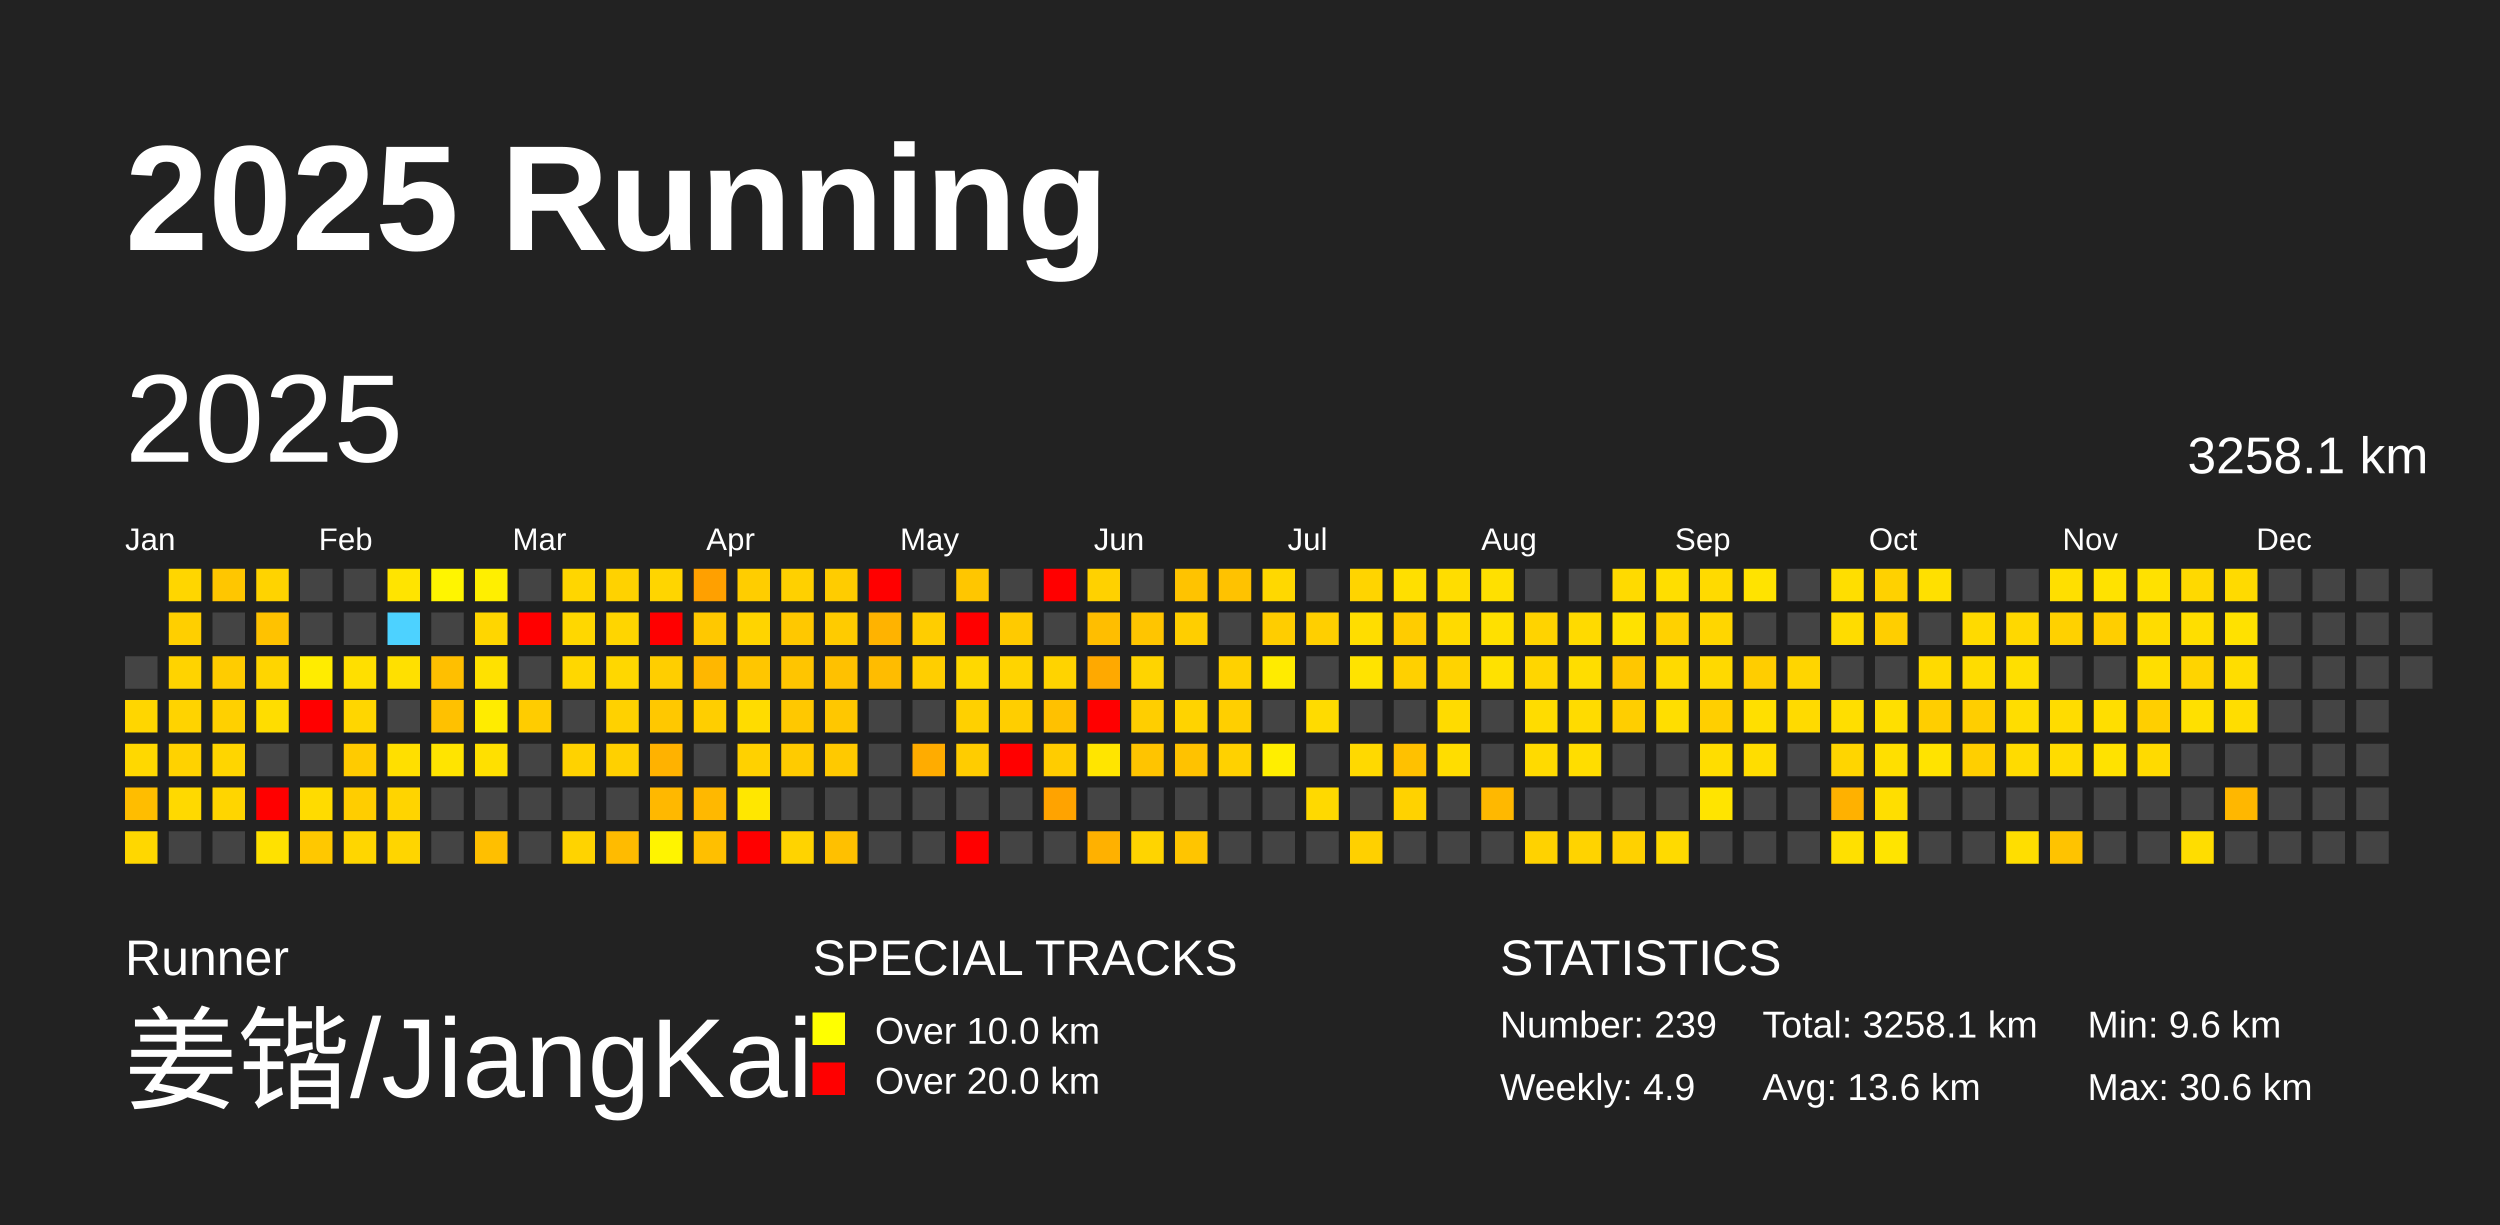
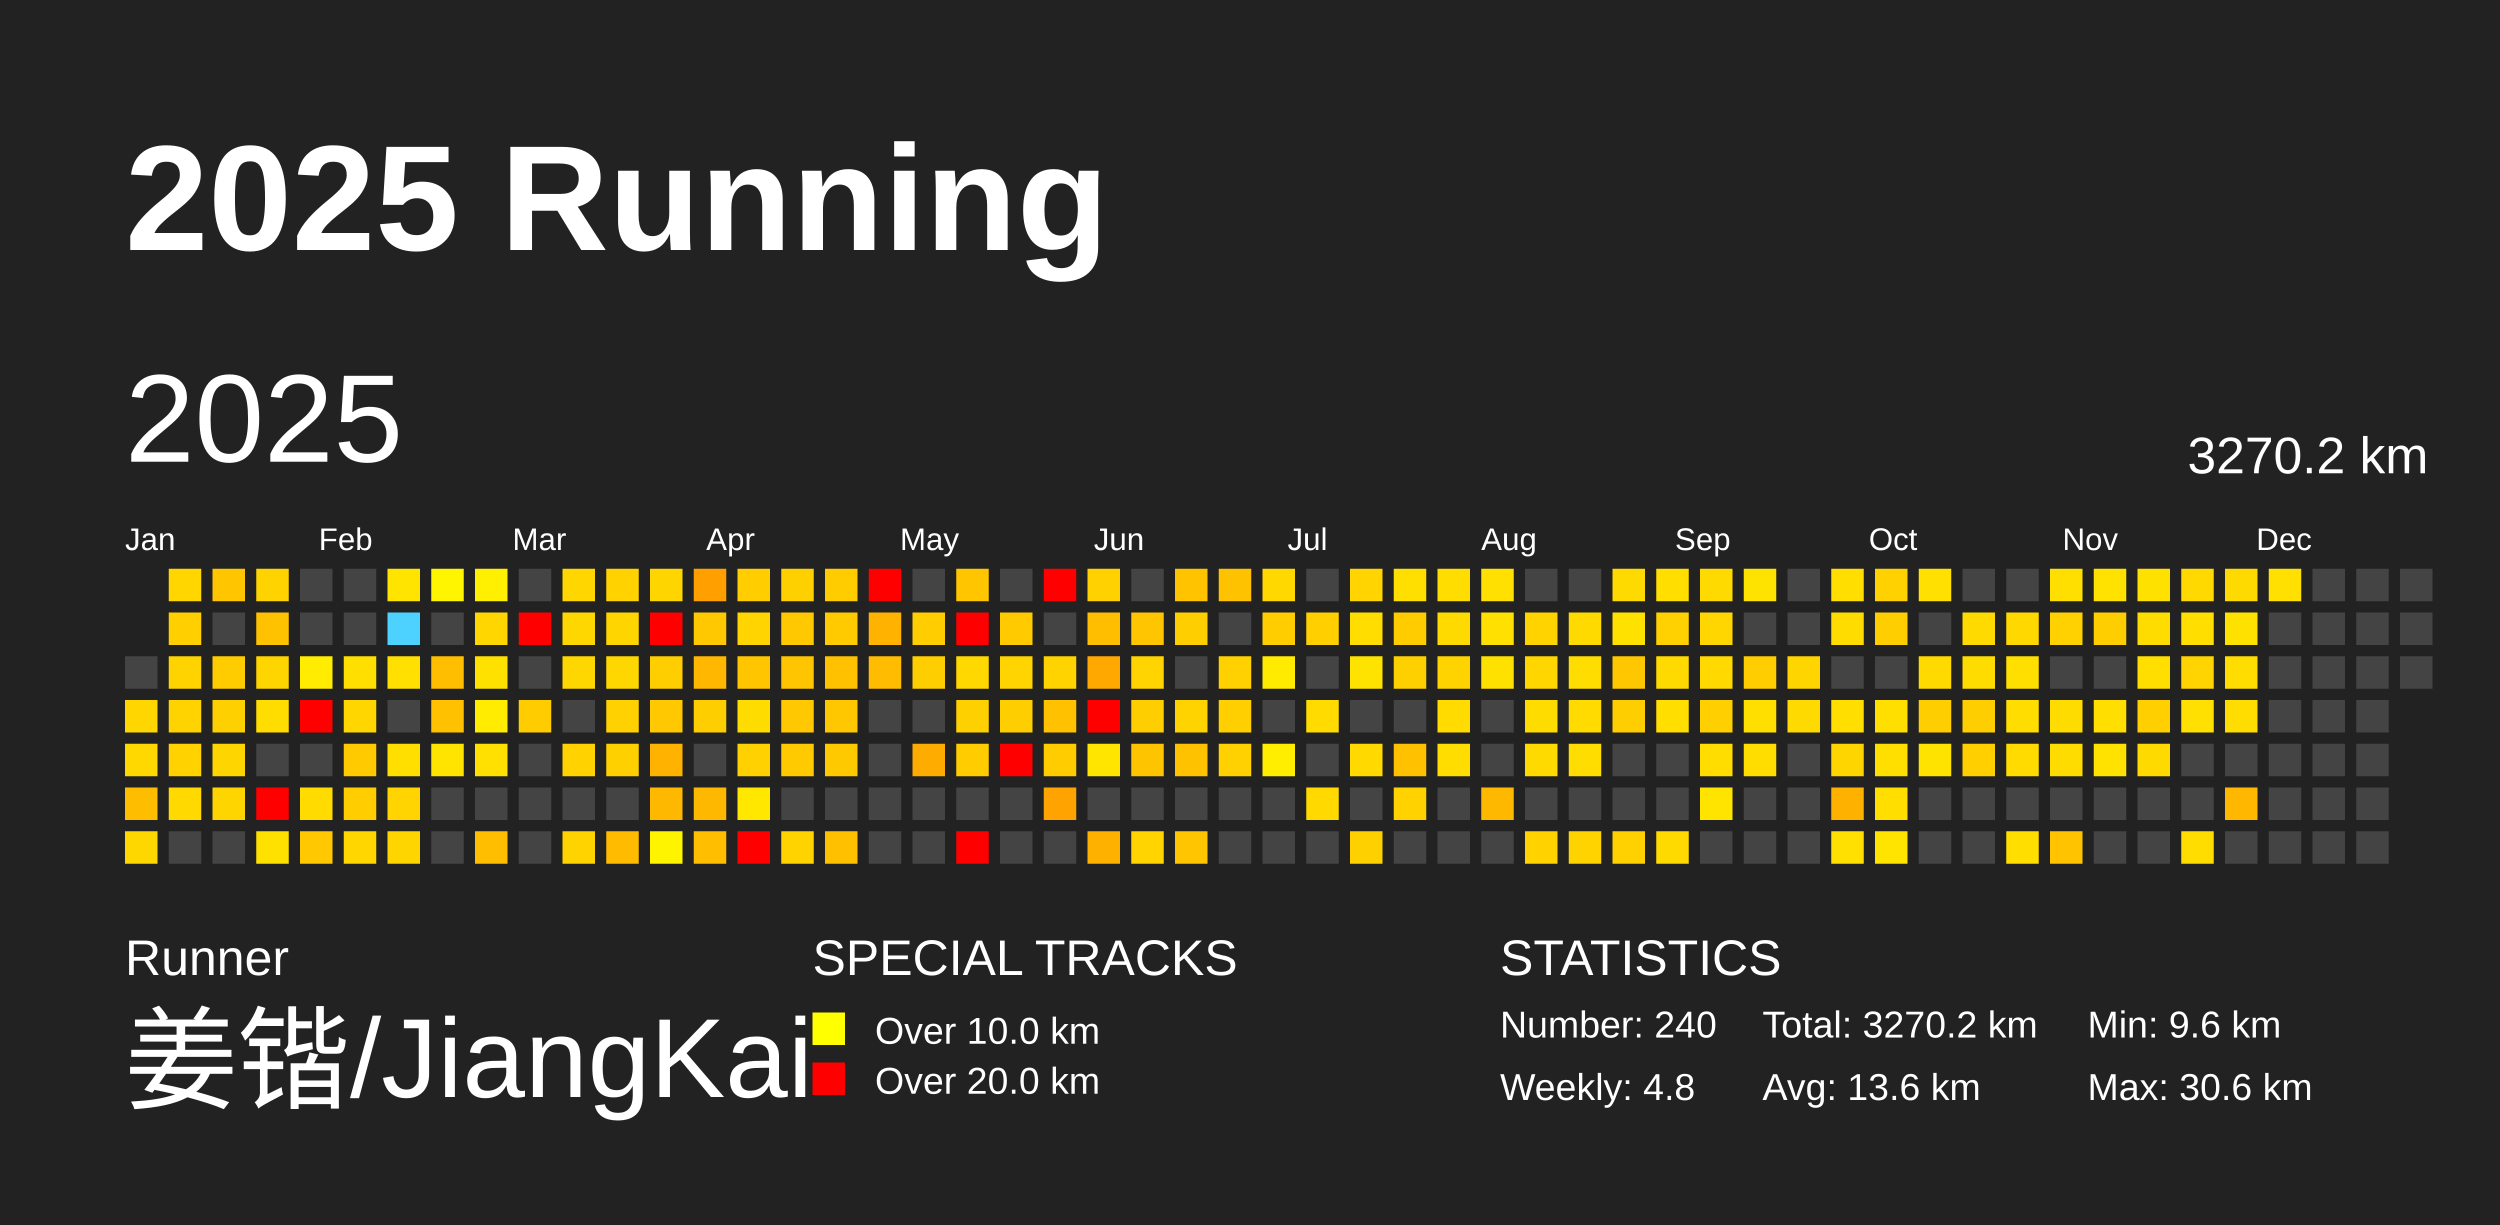
<svg xmlns="http://www.w3.org/2000/svg" baseProfile="full" height="98mm" version="1.1" viewBox="0,0,200,98" width="200mm">
  <defs />
  <rect fill="#222222" height="98" width="200" x="0" y="0" />
  <text fill="#FFFFFF" style="font-size:12px; font-family:Arial; font-weight:bold;" x="10" y="20">2025 Running</text>
  <text fill="#FFFFFF" style="font-size:4px; font-family:Arial" x="10" y="78">Runner</text>
  <text fill="#FFFFFF" style="font-size:9px; font-family:Arial" x="10" y="88">姜锴/JiangKai</text>
  <text fill="#FFFFFF" style="font-size:4px; font-family:Arial" x="65" y="78">SPECIAL TRACKS</text>
  <rect fill="yellow" height="2.6" width="2.6" x="65" y="81" />
  <text fill="#FFFFFF" style="font-size:3px; font-family:Arial" x="70" y="83.5">Over 10.0 km</text>
  <rect fill="red" height="2.6" width="2.6" x="65" y="85" />
  <text fill="#FFFFFF" style="font-size:3px; font-family:Arial" x="70" y="87.5">Over 20.0 km</text>
  <text fill="#FFFFFF" style="font-size:4px; font-family:Arial" x="120" y="78">STATISTICS</text>
-   <text fill="#FFFFFF" style="font-size:3px; font-family:Arial" x="120" y="83">Number: 239</text>
-   <text fill="#FFFFFF" style="font-size:3px; font-family:Arial" x="120" y="88">Weekly: 4.9</text>
-   <text fill="#FFFFFF" style="font-size:3px; font-family:Arial" x="141" y="83">Total: 3258.1 km</text>
+   <text fill="#FFFFFF" style="font-size:3px; font-family:Arial" x="120" y="83">Number: 240</text>
+   <text fill="#FFFFFF" style="font-size:3px; font-family:Arial" x="120" y="88">Weekly: 4.8</text>
+   <text fill="#FFFFFF" style="font-size:3px; font-family:Arial" x="141" y="83">Total: 3270.2 km</text>
  <text fill="#FFFFFF" style="font-size:3px; font-family:Arial" x="141" y="88">Avg: 13.6 km</text>
  <text fill="#FFFFFF" style="font-size:3px; font-family:Arial" x="167" y="83">Min: 9.6 km</text>
  <text fill="#FFFFFF" style="font-size:3px; font-family:Arial" x="167" y="88">Max: 30.6 km</text>
  <text dominant-baseline="hanging" fill="#FFFFFF" style="font-size:10.0px; font-family:Arial;" x="10" y="30">2025</text>
-   <text dominant-baseline="hanging" fill="#FFFFFF" style="font-size:4.125px; font-family:Arial;" x="175" y="35">3258.1 km</text>
+   <text dominant-baseline="hanging" fill="#FFFFFF" style="font-size:4.125px; font-family:Arial;" x="175" y="35">3270.2 km</text>
  <text fill="#FFFFFF" style="font-size:2.5px; font-family:Arial" x="10.0" y="44">Jan</text>
  <text fill="#FFFFFF" style="font-size:2.5px; font-family:Arial" x="25.5" y="44">Feb</text>
  <text fill="#FFFFFF" style="font-size:2.5px; font-family:Arial" x="41.0" y="44">Mar</text>
  <text fill="#FFFFFF" style="font-size:2.5px; font-family:Arial" x="56.5" y="44">Apr</text>
  <text fill="#FFFFFF" style="font-size:2.5px; font-family:Arial" x="72.0" y="44">May</text>
  <text fill="#FFFFFF" style="font-size:2.5px; font-family:Arial" x="87.5" y="44">Jun</text>
  <text fill="#FFFFFF" style="font-size:2.5px; font-family:Arial" x="103.0" y="44">Jul</text>
  <text fill="#FFFFFF" style="font-size:2.5px; font-family:Arial" x="118.5" y="44">Aug</text>
  <text fill="#FFFFFF" style="font-size:2.5px; font-family:Arial" x="134.0" y="44">Sep</text>
  <text fill="#FFFFFF" style="font-size:2.5px; font-family:Arial" x="149.5" y="44">Oct</text>
  <text fill="#FFFFFF" style="font-size:2.5px; font-family:Arial" x="165.0" y="44">Nov</text>
  <text fill="#FFFFFF" style="font-size:2.5px; font-family:Arial" x="180.5" y="44">Dec</text>
  <rect fill="#444444" height="2.6" width="2.6" x="10.0" y="52.5" />
  <rect fill="#ffd600" height="2.6" width="2.6" x="10.0" y="56.0" />
  <rect fill="#ffd800" height="2.6" width="2.6" x="10.0" y="59.5" />
  <rect fill="#ffbd00" height="2.6" width="2.6" x="10.0" y="63.0" />
  <rect fill="#ffd700" height="2.6" width="2.6" x="10.0" y="66.5" />
  <rect fill="#ffd600" height="2.6" width="2.6" x="13.5" y="45.5" />
  <rect fill="#ffcf00" height="2.6" width="2.6" x="13.5" y="49.0" />
  <rect fill="#ffd300" height="2.6" width="2.6" x="13.5" y="52.5" />
  <rect fill="#ffd300" height="2.6" width="2.6" x="13.5" y="56.0" />
  <rect fill="#ffd200" height="2.6" width="2.6" x="13.5" y="59.5" />
  <rect fill="#ffd900" height="2.6" width="2.6" x="13.5" y="63.0" />
  <rect fill="#444444" height="2.6" width="2.6" x="13.5" y="66.5" />
  <rect fill="#ffc600" height="2.6" width="2.6" x="17.0" y="45.5" />
  <rect fill="#444444" height="2.6" width="2.6" x="17.0" y="49.0" />
  <rect fill="#ffcc00" height="2.6" width="2.6" x="17.0" y="52.5" />
  <rect fill="#ffd000" height="2.6" width="2.6" x="17.0" y="56.0" />
  <rect fill="#ffd500" height="2.6" width="2.6" x="17.0" y="59.5" />
  <rect fill="#ffd500" height="2.6" width="2.6" x="17.0" y="63.0" />
  <rect fill="#444444" height="2.6" width="2.6" x="17.0" y="66.5" />
  <rect fill="#ffd300" height="2.6" width="2.6" x="20.5" y="45.5" />
  <rect fill="#ffc200" height="2.6" width="2.6" x="20.5" y="49.0" />
  <rect fill="#ffd500" height="2.6" width="2.6" x="20.5" y="52.5" />
  <rect fill="#ffdd00" height="2.6" width="2.6" x="20.5" y="56.0" />
  <rect fill="#444444" height="2.6" width="2.6" x="20.5" y="59.5" />
  <rect fill="red" height="2.6" width="2.6" x="20.5" y="63.0" />
  <rect fill="#ffe100" height="2.6" width="2.6" x="20.5" y="66.5" />
  <rect fill="#444444" height="2.6" width="2.6" x="24.0" y="45.5" />
  <rect fill="#444444" height="2.6" width="2.6" x="24.0" y="49.0" />
  <rect fill="#ffec00" height="2.6" width="2.6" x="24.0" y="52.5" />
  <rect fill="red" height="2.6" width="2.6" x="24.0" y="56.0" />
  <rect fill="#444444" height="2.6" width="2.6" x="24.0" y="59.5" />
  <rect fill="#ffdb00" height="2.6" width="2.6" x="24.0" y="63.0" />
  <rect fill="#ffc800" height="2.6" width="2.6" x="24.0" y="66.5" />
  <rect fill="#444444" height="2.6" width="2.6" x="27.5" y="45.5" />
  <rect fill="#444444" height="2.6" width="2.6" x="27.5" y="49.0" />
  <rect fill="#ffdf00" height="2.6" width="2.6" x="27.5" y="52.5" />
  <rect fill="#ffd600" height="2.6" width="2.6" x="27.5" y="56.0" />
  <rect fill="#ffcb00" height="2.6" width="2.6" x="27.5" y="59.5" />
  <rect fill="#ffcd00" height="2.6" width="2.6" x="27.5" y="63.0" />
  <rect fill="#ffd600" height="2.6" width="2.6" x="27.5" y="66.5" />
  <rect fill="#ffe400" height="2.6" width="2.6" x="31.0" y="45.5" />
  <rect fill="#4dd2ff" height="2.6" width="2.6" x="31.0" y="49.0" />
  <rect fill="#ffe000" height="2.6" width="2.6" x="31.0" y="52.5" />
  <rect fill="#444444" height="2.6" width="2.6" x="31.0" y="56.0" />
  <rect fill="#ffdf00" height="2.6" width="2.6" x="31.0" y="59.5" />
  <rect fill="#ffd400" height="2.6" width="2.6" x="31.0" y="63.0" />
  <rect fill="#ffd500" height="2.6" width="2.6" x="31.0" y="66.5" />
  <rect fill="#fff500" height="2.6" width="2.6" x="34.5" y="45.5" />
  <rect fill="#444444" height="2.6" width="2.6" x="34.5" y="49.0" />
  <rect fill="#ffbf00" height="2.6" width="2.6" x="34.5" y="52.5" />
  <rect fill="#ffc100" height="2.6" width="2.6" x="34.5" y="56.0" />
  <rect fill="#ffe400" height="2.6" width="2.6" x="34.5" y="59.5" />
  <rect fill="#444444" height="2.6" width="2.6" x="34.5" y="63.0" />
  <rect fill="#444444" height="2.6" width="2.6" x="34.5" y="66.5" />
  <rect fill="#ffef00" height="2.6" width="2.6" x="38.0" y="45.5" />
  <rect fill="#ffd600" height="2.6" width="2.6" x="38.0" y="49.0" />
  <rect fill="#ffe100" height="2.6" width="2.6" x="38.0" y="52.5" />
  <rect fill="#ffec00" height="2.6" width="2.6" x="38.0" y="56.0" />
  <rect fill="#ffe000" height="2.6" width="2.6" x="38.0" y="59.5" />
  <rect fill="#444444" height="2.6" width="2.6" x="38.0" y="63.0" />
  <rect fill="#ffbf00" height="2.6" width="2.6" x="38.0" y="66.5" />
  <rect fill="#444444" height="2.6" width="2.6" x="41.5" y="45.5" />
  <rect fill="red" height="2.6" width="2.6" x="41.5" y="49.0" />
  <rect fill="#444444" height="2.6" width="2.6" x="41.5" y="52.5" />
  <rect fill="#ffcc00" height="2.6" width="2.6" x="41.5" y="56.0" />
  <rect fill="#444444" height="2.6" width="2.6" x="41.5" y="59.5" />
  <rect fill="#444444" height="2.6" width="2.6" x="41.5" y="63.0" />
  <rect fill="#444444" height="2.6" width="2.6" x="41.5" y="66.5" />
  <rect fill="#ffd600" height="2.6" width="2.6" x="45.0" y="45.5" />
  <rect fill="#ffd700" height="2.6" width="2.6" x="45.0" y="49.0" />
  <rect fill="#ffd700" height="2.6" width="2.6" x="45.0" y="52.5" />
  <rect fill="#444444" height="2.6" width="2.6" x="45.0" y="56.0" />
  <rect fill="#ffd200" height="2.6" width="2.6" x="45.0" y="59.5" />
  <rect fill="#444444" height="2.6" width="2.6" x="45.0" y="63.0" />
  <rect fill="#ffd300" height="2.6" width="2.6" x="45.0" y="66.5" />
  <rect fill="#ffd200" height="2.6" width="2.6" x="48.5" y="45.5" />
  <rect fill="#ffd500" height="2.6" width="2.6" x="48.5" y="49.0" />
  <rect fill="#ffd700" height="2.6" width="2.6" x="48.5" y="52.5" />
  <rect fill="#ffd100" height="2.6" width="2.6" x="48.5" y="56.0" />
  <rect fill="#ffd000" height="2.6" width="2.6" x="48.5" y="59.5" />
  <rect fill="#444444" height="2.6" width="2.6" x="48.5" y="63.0" />
  <rect fill="#ffbb00" height="2.6" width="2.6" x="48.5" y="66.5" />
  <rect fill="#ffd500" height="2.6" width="2.6" x="52.0" y="45.5" />
  <rect fill="red" height="2.6" width="2.6" x="52.0" y="49.0" />
  <rect fill="#ffce00" height="2.6" width="2.6" x="52.0" y="52.5" />
  <rect fill="#ffc800" height="2.6" width="2.6" x="52.0" y="56.0" />
  <rect fill="#ffb200" height="2.6" width="2.6" x="52.0" y="59.5" />
  <rect fill="#ffb800" height="2.6" width="2.6" x="52.0" y="63.0" />
  <rect fill="#fff400" height="2.6" width="2.6" x="52.0" y="66.5" />
  <rect fill="#ffa000" height="2.6" width="2.6" x="55.5" y="45.5" />
  <rect fill="#ffc800" height="2.6" width="2.6" x="55.5" y="49.0" />
  <rect fill="#ffb700" height="2.6" width="2.6" x="55.5" y="52.5" />
  <rect fill="#ffce00" height="2.6" width="2.6" x="55.5" y="56.0" />
  <rect fill="#444444" height="2.6" width="2.6" x="55.5" y="59.5" />
  <rect fill="#ffb800" height="2.6" width="2.6" x="55.5" y="63.0" />
  <rect fill="#ffbf00" height="2.6" width="2.6" x="55.5" y="66.5" />
  <rect fill="#ffcd00" height="2.6" width="2.6" x="59.0" y="45.5" />
  <rect fill="#ffd400" height="2.6" width="2.6" x="59.0" y="49.0" />
  <rect fill="#ffc600" height="2.6" width="2.6" x="59.0" y="52.5" />
  <rect fill="#ffdc00" height="2.6" width="2.6" x="59.0" y="56.0" />
  <rect fill="#ffd100" height="2.6" width="2.6" x="59.0" y="59.5" />
  <rect fill="#ffe700" height="2.6" width="2.6" x="59.0" y="63.0" />
  <rect fill="red" height="2.6" width="2.6" x="59.0" y="66.5" />
  <rect fill="#ffd000" height="2.6" width="2.6" x="62.5" y="45.5" />
  <rect fill="#ffc800" height="2.6" width="2.6" x="62.5" y="49.0" />
  <rect fill="#ffc500" height="2.6" width="2.6" x="62.5" y="52.5" />
  <rect fill="#ffc800" height="2.6" width="2.6" x="62.5" y="56.0" />
  <rect fill="#ffcb00" height="2.6" width="2.6" x="62.5" y="59.5" />
  <rect fill="#444444" height="2.6" width="2.6" x="62.5" y="63.0" />
  <rect fill="#ffd300" height="2.6" width="2.6" x="62.5" y="66.5" />
  <rect fill="#ffcc00" height="2.6" width="2.6" x="66.0" y="45.5" />
  <rect fill="#ffcb00" height="2.6" width="2.6" x="66.0" y="49.0" />
  <rect fill="#ffc100" height="2.6" width="2.6" x="66.0" y="52.5" />
  <rect fill="#ffc700" height="2.6" width="2.6" x="66.0" y="56.0" />
  <rect fill="#ffc900" height="2.6" width="2.6" x="66.0" y="59.5" />
  <rect fill="#444444" height="2.6" width="2.6" x="66.0" y="63.0" />
  <rect fill="#ffc000" height="2.6" width="2.6" x="66.0" y="66.5" />
  <rect fill="red" height="2.6" width="2.6" x="69.5" y="45.5" />
  <rect fill="#ffb300" height="2.6" width="2.6" x="69.5" y="49.0" />
  <rect fill="#ffbc00" height="2.6" width="2.6" x="69.5" y="52.5" />
  <rect fill="#444444" height="2.6" width="2.6" x="69.5" y="56.0" />
  <rect fill="#444444" height="2.6" width="2.6" x="69.5" y="59.5" />
  <rect fill="#444444" height="2.6" width="2.6" x="69.5" y="63.0" />
  <rect fill="#444444" height="2.6" width="2.6" x="69.5" y="66.5" />
  <rect fill="#444444" height="2.6" width="2.6" x="73.0" y="45.5" />
  <rect fill="#ffcd00" height="2.6" width="2.6" x="73.0" y="49.0" />
  <rect fill="#ffce00" height="2.6" width="2.6" x="73.0" y="52.5" />
  <rect fill="#444444" height="2.6" width="2.6" x="73.0" y="56.0" />
  <rect fill="#ffac00" height="2.6" width="2.6" x="73.0" y="59.5" />
  <rect fill="#444444" height="2.6" width="2.6" x="73.0" y="63.0" />
  <rect fill="#444444" height="2.6" width="2.6" x="73.0" y="66.5" />
  <rect fill="#ffc600" height="2.6" width="2.6" x="76.5" y="45.5" />
  <rect fill="red" height="2.6" width="2.6" x="76.5" y="49.0" />
  <rect fill="#ffd800" height="2.6" width="2.6" x="76.5" y="52.5" />
  <rect fill="#ffd000" height="2.6" width="2.6" x="76.5" y="56.0" />
  <rect fill="#ffcc00" height="2.6" width="2.6" x="76.5" y="59.5" />
  <rect fill="#444444" height="2.6" width="2.6" x="76.5" y="63.0" />
  <rect fill="red" height="2.6" width="2.6" x="76.5" y="66.5" />
  <rect fill="#444444" height="2.6" width="2.6" x="80.0" y="45.5" />
  <rect fill="#ffca00" height="2.6" width="2.6" x="80.0" y="49.0" />
  <rect fill="#ffd400" height="2.6" width="2.6" x="80.0" y="52.5" />
  <rect fill="#ffce00" height="2.6" width="2.6" x="80.0" y="56.0" />
  <rect fill="red" height="2.6" width="2.6" x="80.0" y="59.5" />
  <rect fill="#444444" height="2.6" width="2.6" x="80.0" y="63.0" />
  <rect fill="#444444" height="2.6" width="2.6" x="80.0" y="66.5" />
  <rect fill="red" height="2.6" width="2.6" x="83.5" y="45.5" />
  <rect fill="#444444" height="2.6" width="2.6" x="83.5" y="49.0" />
  <rect fill="#ffd300" height="2.6" width="2.6" x="83.5" y="52.5" />
  <rect fill="#ffc100" height="2.6" width="2.6" x="83.5" y="56.0" />
  <rect fill="#ffcc00" height="2.6" width="2.6" x="83.5" y="59.5" />
  <rect fill="#ffa300" height="2.6" width="2.6" x="83.5" y="63.0" />
  <rect fill="#444444" height="2.6" width="2.6" x="83.5" y="66.5" />
  <rect fill="#ffd100" height="2.6" width="2.6" x="87.0" y="45.5" />
  <rect fill="#ffbe00" height="2.6" width="2.6" x="87.0" y="49.0" />
  <rect fill="#ffa900" height="2.6" width="2.6" x="87.0" y="52.5" />
  <rect fill="red" height="2.6" width="2.6" x="87.0" y="56.0" />
  <rect fill="#ffe500" height="2.6" width="2.6" x="87.0" y="59.5" />
  <rect fill="#444444" height="2.6" width="2.6" x="87.0" y="63.0" />
  <rect fill="#ffb100" height="2.6" width="2.6" x="87.0" y="66.5" />
  <rect fill="#444444" height="2.6" width="2.6" x="90.5" y="45.5" />
  <rect fill="#ffc500" height="2.6" width="2.6" x="90.5" y="49.0" />
  <rect fill="#ffd400" height="2.6" width="2.6" x="90.5" y="52.5" />
  <rect fill="#ffce00" height="2.6" width="2.6" x="90.5" y="56.0" />
  <rect fill="#ffc400" height="2.6" width="2.6" x="90.5" y="59.5" />
  <rect fill="#444444" height="2.6" width="2.6" x="90.5" y="63.0" />
  <rect fill="#ffd400" height="2.6" width="2.6" x="90.5" y="66.5" />
  <rect fill="#ffc300" height="2.6" width="2.6" x="94.0" y="45.5" />
  <rect fill="#ffce00" height="2.6" width="2.6" x="94.0" y="49.0" />
  <rect fill="#444444" height="2.6" width="2.6" x="94.0" y="52.5" />
  <rect fill="#ffd300" height="2.6" width="2.6" x="94.0" y="56.0" />
  <rect fill="#ffc200" height="2.6" width="2.6" x="94.0" y="59.5" />
  <rect fill="#444444" height="2.6" width="2.6" x="94.0" y="63.0" />
  <rect fill="#ffc500" height="2.6" width="2.6" x="94.0" y="66.5" />
  <rect fill="#ffc200" height="2.6" width="2.6" x="97.5" y="45.5" />
  <rect fill="#444444" height="2.6" width="2.6" x="97.5" y="49.0" />
  <rect fill="#ffd100" height="2.6" width="2.6" x="97.5" y="52.5" />
  <rect fill="#ffcf00" height="2.6" width="2.6" x="97.5" y="56.0" />
  <rect fill="#ffd100" height="2.6" width="2.6" x="97.5" y="59.5" />
  <rect fill="#444444" height="2.6" width="2.6" x="97.5" y="63.0" />
  <rect fill="#444444" height="2.6" width="2.6" x="97.5" y="66.5" />
  <rect fill="#ffd800" height="2.6" width="2.6" x="101.0" y="45.5" />
  <rect fill="#ffcd00" height="2.6" width="2.6" x="101.0" y="49.0" />
  <rect fill="#ffeb00" height="2.6" width="2.6" x="101.0" y="52.5" />
  <rect fill="#444444" height="2.6" width="2.6" x="101.0" y="56.0" />
  <rect fill="#ffee00" height="2.6" width="2.6" x="101.0" y="59.5" />
  <rect fill="#444444" height="2.6" width="2.6" x="101.0" y="63.0" />
  <rect fill="#444444" height="2.6" width="2.6" x="101.0" y="66.5" />
  <rect fill="#444444" height="2.6" width="2.6" x="104.5" y="45.5" />
  <rect fill="#ffcf00" height="2.6" width="2.6" x="104.5" y="49.0" />
  <rect fill="#444444" height="2.6" width="2.6" x="104.5" y="52.5" />
  <rect fill="#ffdb00" height="2.6" width="2.6" x="104.5" y="56.0" />
  <rect fill="#444444" height="2.6" width="2.6" x="104.5" y="59.5" />
  <rect fill="#ffd900" height="2.6" width="2.6" x="104.5" y="63.0" />
  <rect fill="#444444" height="2.6" width="2.6" x="104.5" y="66.5" />
  <rect fill="#ffd400" height="2.6" width="2.6" x="108.0" y="45.5" />
  <rect fill="#ffdd00" height="2.6" width="2.6" x="108.0" y="49.0" />
  <rect fill="#ffe300" height="2.6" width="2.6" x="108.0" y="52.5" />
  <rect fill="#444444" height="2.6" width="2.6" x="108.0" y="56.0" />
  <rect fill="#ffd900" height="2.6" width="2.6" x="108.0" y="59.5" />
  <rect fill="#444444" height="2.6" width="2.6" x="108.0" y="63.0" />
  <rect fill="#ffd000" height="2.6" width="2.6" x="108.0" y="66.5" />
  <rect fill="#ffdf00" height="2.6" width="2.6" x="111.5" y="45.5" />
  <rect fill="#ffcc00" height="2.6" width="2.6" x="111.5" y="49.0" />
  <rect fill="#ffd000" height="2.6" width="2.6" x="111.5" y="52.5" />
  <rect fill="#444444" height="2.6" width="2.6" x="111.5" y="56.0" />
  <rect fill="#ffc100" height="2.6" width="2.6" x="111.5" y="59.5" />
  <rect fill="#ffd200" height="2.6" width="2.6" x="111.5" y="63.0" />
  <rect fill="#444444" height="2.6" width="2.6" x="111.5" y="66.5" />
  <rect fill="#ffdd00" height="2.6" width="2.6" x="115.0" y="45.5" />
  <rect fill="#ffda00" height="2.6" width="2.6" x="115.0" y="49.0" />
  <rect fill="#ffd300" height="2.6" width="2.6" x="115.0" y="52.5" />
  <rect fill="#ffdb00" height="2.6" width="2.6" x="115.0" y="56.0" />
  <rect fill="#ffdd00" height="2.6" width="2.6" x="115.0" y="59.5" />
  <rect fill="#444444" height="2.6" width="2.6" x="115.0" y="63.0" />
  <rect fill="#444444" height="2.6" width="2.6" x="115.0" y="66.5" />
  <rect fill="#ffe000" height="2.6" width="2.6" x="118.5" y="45.5" />
  <rect fill="#ffe000" height="2.6" width="2.6" x="118.5" y="49.0" />
  <rect fill="#ffe100" height="2.6" width="2.6" x="118.5" y="52.5" />
  <rect fill="#444444" height="2.6" width="2.6" x="118.5" y="56.0" />
  <rect fill="#444444" height="2.6" width="2.6" x="118.5" y="59.5" />
  <rect fill="#ffb800" height="2.6" width="2.6" x="118.5" y="63.0" />
  <rect fill="#444444" height="2.6" width="2.6" x="118.5" y="66.5" />
  <rect fill="#444444" height="2.6" width="2.6" x="122.0" y="45.5" />
  <rect fill="#ffd300" height="2.6" width="2.6" x="122.0" y="49.0" />
  <rect fill="#ffd600" height="2.6" width="2.6" x="122.0" y="52.5" />
  <rect fill="#ffdc00" height="2.6" width="2.6" x="122.0" y="56.0" />
  <rect fill="#ffda00" height="2.6" width="2.6" x="122.0" y="59.5" />
  <rect fill="#444444" height="2.6" width="2.6" x="122.0" y="63.0" />
  <rect fill="#ffd200" height="2.6" width="2.6" x="122.0" y="66.5" />
  <rect fill="#444444" height="2.6" width="2.6" x="125.5" y="45.5" />
  <rect fill="#ffda00" height="2.6" width="2.6" x="125.5" y="49.0" />
  <rect fill="#ffdd00" height="2.6" width="2.6" x="125.5" y="52.5" />
  <rect fill="#ffdb00" height="2.6" width="2.6" x="125.5" y="56.0" />
  <rect fill="#ffdd00" height="2.6" width="2.6" x="125.5" y="59.5" />
  <rect fill="#444444" height="2.6" width="2.6" x="125.5" y="63.0" />
  <rect fill="#ffd300" height="2.6" width="2.6" x="125.5" y="66.5" />
  <rect fill="#ffda00" height="2.6" width="2.6" x="129.0" y="45.5" />
  <rect fill="#ffe100" height="2.6" width="2.6" x="129.0" y="49.0" />
  <rect fill="#ffc700" height="2.6" width="2.6" x="129.0" y="52.5" />
  <rect fill="#ffce00" height="2.6" width="2.6" x="129.0" y="56.0" />
  <rect fill="#444444" height="2.6" width="2.6" x="129.0" y="59.5" />
  <rect fill="#444444" height="2.6" width="2.6" x="129.0" y="63.0" />
  <rect fill="#ffd100" height="2.6" width="2.6" x="129.0" y="66.5" />
  <rect fill="#ffde00" height="2.6" width="2.6" x="132.5" y="45.5" />
  <rect fill="#ffd100" height="2.6" width="2.6" x="132.5" y="49.0" />
  <rect fill="#ffda00" height="2.6" width="2.6" x="132.5" y="52.5" />
  <rect fill="#ffde00" height="2.6" width="2.6" x="132.5" y="56.0" />
  <rect fill="#444444" height="2.6" width="2.6" x="132.5" y="59.5" />
  <rect fill="#444444" height="2.6" width="2.6" x="132.5" y="63.0" />
  <rect fill="#ffda00" height="2.6" width="2.6" x="132.5" y="66.5" />
  <rect fill="#ffda00" height="2.6" width="2.6" x="136.0" y="45.5" />
  <rect fill="#ffd600" height="2.6" width="2.6" x="136.0" y="49.0" />
  <rect fill="#ffd900" height="2.6" width="2.6" x="136.0" y="52.5" />
  <rect fill="#ffcf00" height="2.6" width="2.6" x="136.0" y="56.0" />
  <rect fill="#ffdd00" height="2.6" width="2.6" x="136.0" y="59.5" />
  <rect fill="#ffe400" height="2.6" width="2.6" x="136.0" y="63.0" />
  <rect fill="#444444" height="2.6" width="2.6" x="136.0" y="66.5" />
  <rect fill="#ffe300" height="2.6" width="2.6" x="139.5" y="45.5" />
  <rect fill="#444444" height="2.6" width="2.6" x="139.5" y="49.0" />
  <rect fill="#ffcd00" height="2.6" width="2.6" x="139.5" y="52.5" />
  <rect fill="#ffdf00" height="2.6" width="2.6" x="139.5" y="56.0" />
  <rect fill="#ffdd00" height="2.6" width="2.6" x="139.5" y="59.5" />
  <rect fill="#444444" height="2.6" width="2.6" x="139.5" y="63.0" />
  <rect fill="#444444" height="2.6" width="2.6" x="139.5" y="66.5" />
  <rect fill="#444444" height="2.6" width="2.6" x="143.0" y="45.5" />
  <rect fill="#444444" height="2.6" width="2.6" x="143.0" y="49.0" />
  <rect fill="#ffd500" height="2.6" width="2.6" x="143.0" y="52.5" />
  <rect fill="#ffda00" height="2.6" width="2.6" x="143.0" y="56.0" />
  <rect fill="#444444" height="2.6" width="2.6" x="143.0" y="59.5" />
  <rect fill="#444444" height="2.6" width="2.6" x="143.0" y="63.0" />
  <rect fill="#444444" height="2.6" width="2.6" x="143.0" y="66.5" />
  <rect fill="#ffde00" height="2.6" width="2.6" x="146.5" y="45.5" />
  <rect fill="#ffdc00" height="2.6" width="2.6" x="146.5" y="49.0" />
  <rect fill="#444444" height="2.6" width="2.6" x="146.5" y="52.5" />
  <rect fill="#ffde00" height="2.6" width="2.6" x="146.5" y="56.0" />
  <rect fill="#ffd500" height="2.6" width="2.6" x="146.5" y="59.5" />
  <rect fill="#ffb100" height="2.6" width="2.6" x="146.5" y="63.0" />
  <rect fill="#ffe000" height="2.6" width="2.6" x="146.5" y="66.5" />
  <rect fill="#ffd100" height="2.6" width="2.6" x="150.0" y="45.5" />
  <rect fill="#ffce00" height="2.6" width="2.6" x="150.0" y="49.0" />
  <rect fill="#444444" height="2.6" width="2.6" x="150.0" y="52.5" />
  <rect fill="#ffdf00" height="2.6" width="2.6" x="150.0" y="56.0" />
  <rect fill="#ffdf00" height="2.6" width="2.6" x="150.0" y="59.5" />
  <rect fill="#ffde00" height="2.6" width="2.6" x="150.0" y="63.0" />
  <rect fill="#ffe400" height="2.6" width="2.6" x="150.0" y="66.5" />
  <rect fill="#ffe000" height="2.6" width="2.6" x="153.5" y="45.5" />
  <rect fill="#444444" height="2.6" width="2.6" x="153.5" y="49.0" />
  <rect fill="#ffda00" height="2.6" width="2.6" x="153.5" y="52.5" />
  <rect fill="#ffce00" height="2.6" width="2.6" x="153.5" y="56.0" />
  <rect fill="#ffe300" height="2.6" width="2.6" x="153.5" y="59.5" />
  <rect fill="#444444" height="2.6" width="2.6" x="153.5" y="63.0" />
  <rect fill="#444444" height="2.6" width="2.6" x="153.5" y="66.5" />
  <rect fill="#444444" height="2.6" width="2.6" x="157.0" y="45.5" />
  <rect fill="#ffda00" height="2.6" width="2.6" x="157.0" y="49.0" />
  <rect fill="#ffdc00" height="2.6" width="2.6" x="157.0" y="52.5" />
  <rect fill="#ffce00" height="2.6" width="2.6" x="157.0" y="56.0" />
  <rect fill="#ffcf00" height="2.6" width="2.6" x="157.0" y="59.5" />
  <rect fill="#444444" height="2.6" width="2.6" x="157.0" y="63.0" />
  <rect fill="#444444" height="2.6" width="2.6" x="157.0" y="66.5" />
  <rect fill="#444444" height="2.6" width="2.6" x="160.5" y="45.5" />
  <rect fill="#ffd800" height="2.6" width="2.6" x="160.5" y="49.0" />
  <rect fill="#ffdf00" height="2.6" width="2.6" x="160.5" y="52.5" />
  <rect fill="#ffdd00" height="2.6" width="2.6" x="160.5" y="56.0" />
  <rect fill="#ffdb00" height="2.6" width="2.6" x="160.5" y="59.5" />
  <rect fill="#444444" height="2.6" width="2.6" x="160.5" y="63.0" />
  <rect fill="#ffde00" height="2.6" width="2.6" x="160.5" y="66.5" />
  <rect fill="#ffdf00" height="2.6" width="2.6" x="164.0" y="45.5" />
  <rect fill="#ffd100" height="2.6" width="2.6" x="164.0" y="49.0" />
  <rect fill="#444444" height="2.6" width="2.6" x="164.0" y="52.5" />
  <rect fill="#ffdc00" height="2.6" width="2.6" x="164.0" y="56.0" />
  <rect fill="#ffdc00" height="2.6" width="2.6" x="164.0" y="59.5" />
  <rect fill="#444444" height="2.6" width="2.6" x="164.0" y="63.0" />
  <rect fill="#ffc300" height="2.6" width="2.6" x="164.0" y="66.5" />
  <rect fill="#ffe200" height="2.6" width="2.6" x="167.5" y="45.5" />
  <rect fill="#ffce00" height="2.6" width="2.6" x="167.5" y="49.0" />
  <rect fill="#444444" height="2.6" width="2.6" x="167.5" y="52.5" />
  <rect fill="#ffde00" height="2.6" width="2.6" x="167.5" y="56.0" />
  <rect fill="#ffe200" height="2.6" width="2.6" x="167.5" y="59.5" />
  <rect fill="#444444" height="2.6" width="2.6" x="167.5" y="63.0" />
  <rect fill="#444444" height="2.6" width="2.6" x="167.5" y="66.5" />
  <rect fill="#ffe100" height="2.6" width="2.6" x="171.0" y="45.5" />
  <rect fill="#ffdc00" height="2.6" width="2.6" x="171.0" y="49.0" />
  <rect fill="#ffde00" height="2.6" width="2.6" x="171.0" y="52.5" />
  <rect fill="#ffcf00" height="2.6" width="2.6" x="171.0" y="56.0" />
  <rect fill="#ffda00" height="2.6" width="2.6" x="171.0" y="59.5" />
  <rect fill="#444444" height="2.6" width="2.6" x="171.0" y="63.0" />
  <rect fill="#444444" height="2.6" width="2.6" x="171.0" y="66.5" />
  <rect fill="#ffd900" height="2.6" width="2.6" x="174.5" y="45.5" />
  <rect fill="#ffde00" height="2.6" width="2.6" x="174.5" y="49.0" />
  <rect fill="#ffd400" height="2.6" width="2.6" x="174.5" y="52.5" />
  <rect fill="#ffe000" height="2.6" width="2.6" x="174.5" y="56.0" />
  <rect fill="#444444" height="2.6" width="2.6" x="174.5" y="59.5" />
  <rect fill="#444444" height="2.6" width="2.6" x="174.5" y="63.0" />
  <rect fill="#ffdd00" height="2.6" width="2.6" x="174.5" y="66.5" />
  <rect fill="#ffda00" height="2.6" width="2.6" x="178.0" y="45.5" />
  <rect fill="#ffe100" height="2.6" width="2.6" x="178.0" y="49.0" />
  <rect fill="#ffdd00" height="2.6" width="2.6" x="178.0" y="52.5" />
  <rect fill="#ffdd00" height="2.6" width="2.6" x="178.0" y="56.0" />
  <rect fill="#444444" height="2.6" width="2.6" x="178.0" y="59.5" />
  <rect fill="#ffb700" height="2.6" width="2.6" x="178.0" y="63.0" />
  <rect fill="#444444" height="2.6" width="2.6" x="178.0" y="66.5" />
-   <rect fill="#444444" height="2.6" width="2.6" x="181.5" y="45.5" />
+   <rect fill="#ffe000" height="2.6" width="2.6" x="181.5" y="45.5" />
  <rect fill="#444444" height="2.6" width="2.6" x="181.5" y="49.0" />
  <rect fill="#444444" height="2.6" width="2.6" x="181.5" y="52.5" />
  <rect fill="#444444" height="2.6" width="2.6" x="181.5" y="56.0" />
  <rect fill="#444444" height="2.6" width="2.6" x="181.5" y="59.5" />
  <rect fill="#444444" height="2.6" width="2.6" x="181.5" y="63.0" />
  <rect fill="#444444" height="2.6" width="2.6" x="181.5" y="66.5" />
  <rect fill="#444444" height="2.6" width="2.6" x="185.0" y="45.5" />
  <rect fill="#444444" height="2.6" width="2.6" x="185.0" y="49.0" />
  <rect fill="#444444" height="2.6" width="2.6" x="185.0" y="52.5" />
  <rect fill="#444444" height="2.6" width="2.6" x="185.0" y="56.0" />
  <rect fill="#444444" height="2.6" width="2.6" x="185.0" y="59.5" />
  <rect fill="#444444" height="2.6" width="2.6" x="185.0" y="63.0" />
  <rect fill="#444444" height="2.6" width="2.6" x="185.0" y="66.5" />
  <rect fill="#444444" height="2.6" width="2.6" x="188.5" y="45.5" />
  <rect fill="#444444" height="2.6" width="2.6" x="188.5" y="49.0" />
  <rect fill="#444444" height="2.6" width="2.6" x="188.5" y="52.5" />
  <rect fill="#444444" height="2.6" width="2.6" x="188.5" y="56.0" />
  <rect fill="#444444" height="2.6" width="2.6" x="188.5" y="59.5" />
  <rect fill="#444444" height="2.6" width="2.6" x="188.5" y="63.0" />
  <rect fill="#444444" height="2.6" width="2.6" x="188.5" y="66.5" />
  <rect fill="#444444" height="2.6" width="2.6" x="192.0" y="45.5" />
  <rect fill="#444444" height="2.6" width="2.6" x="192.0" y="49.0" />
  <rect fill="#444444" height="2.6" width="2.6" x="192.0" y="52.5" />
</svg>
